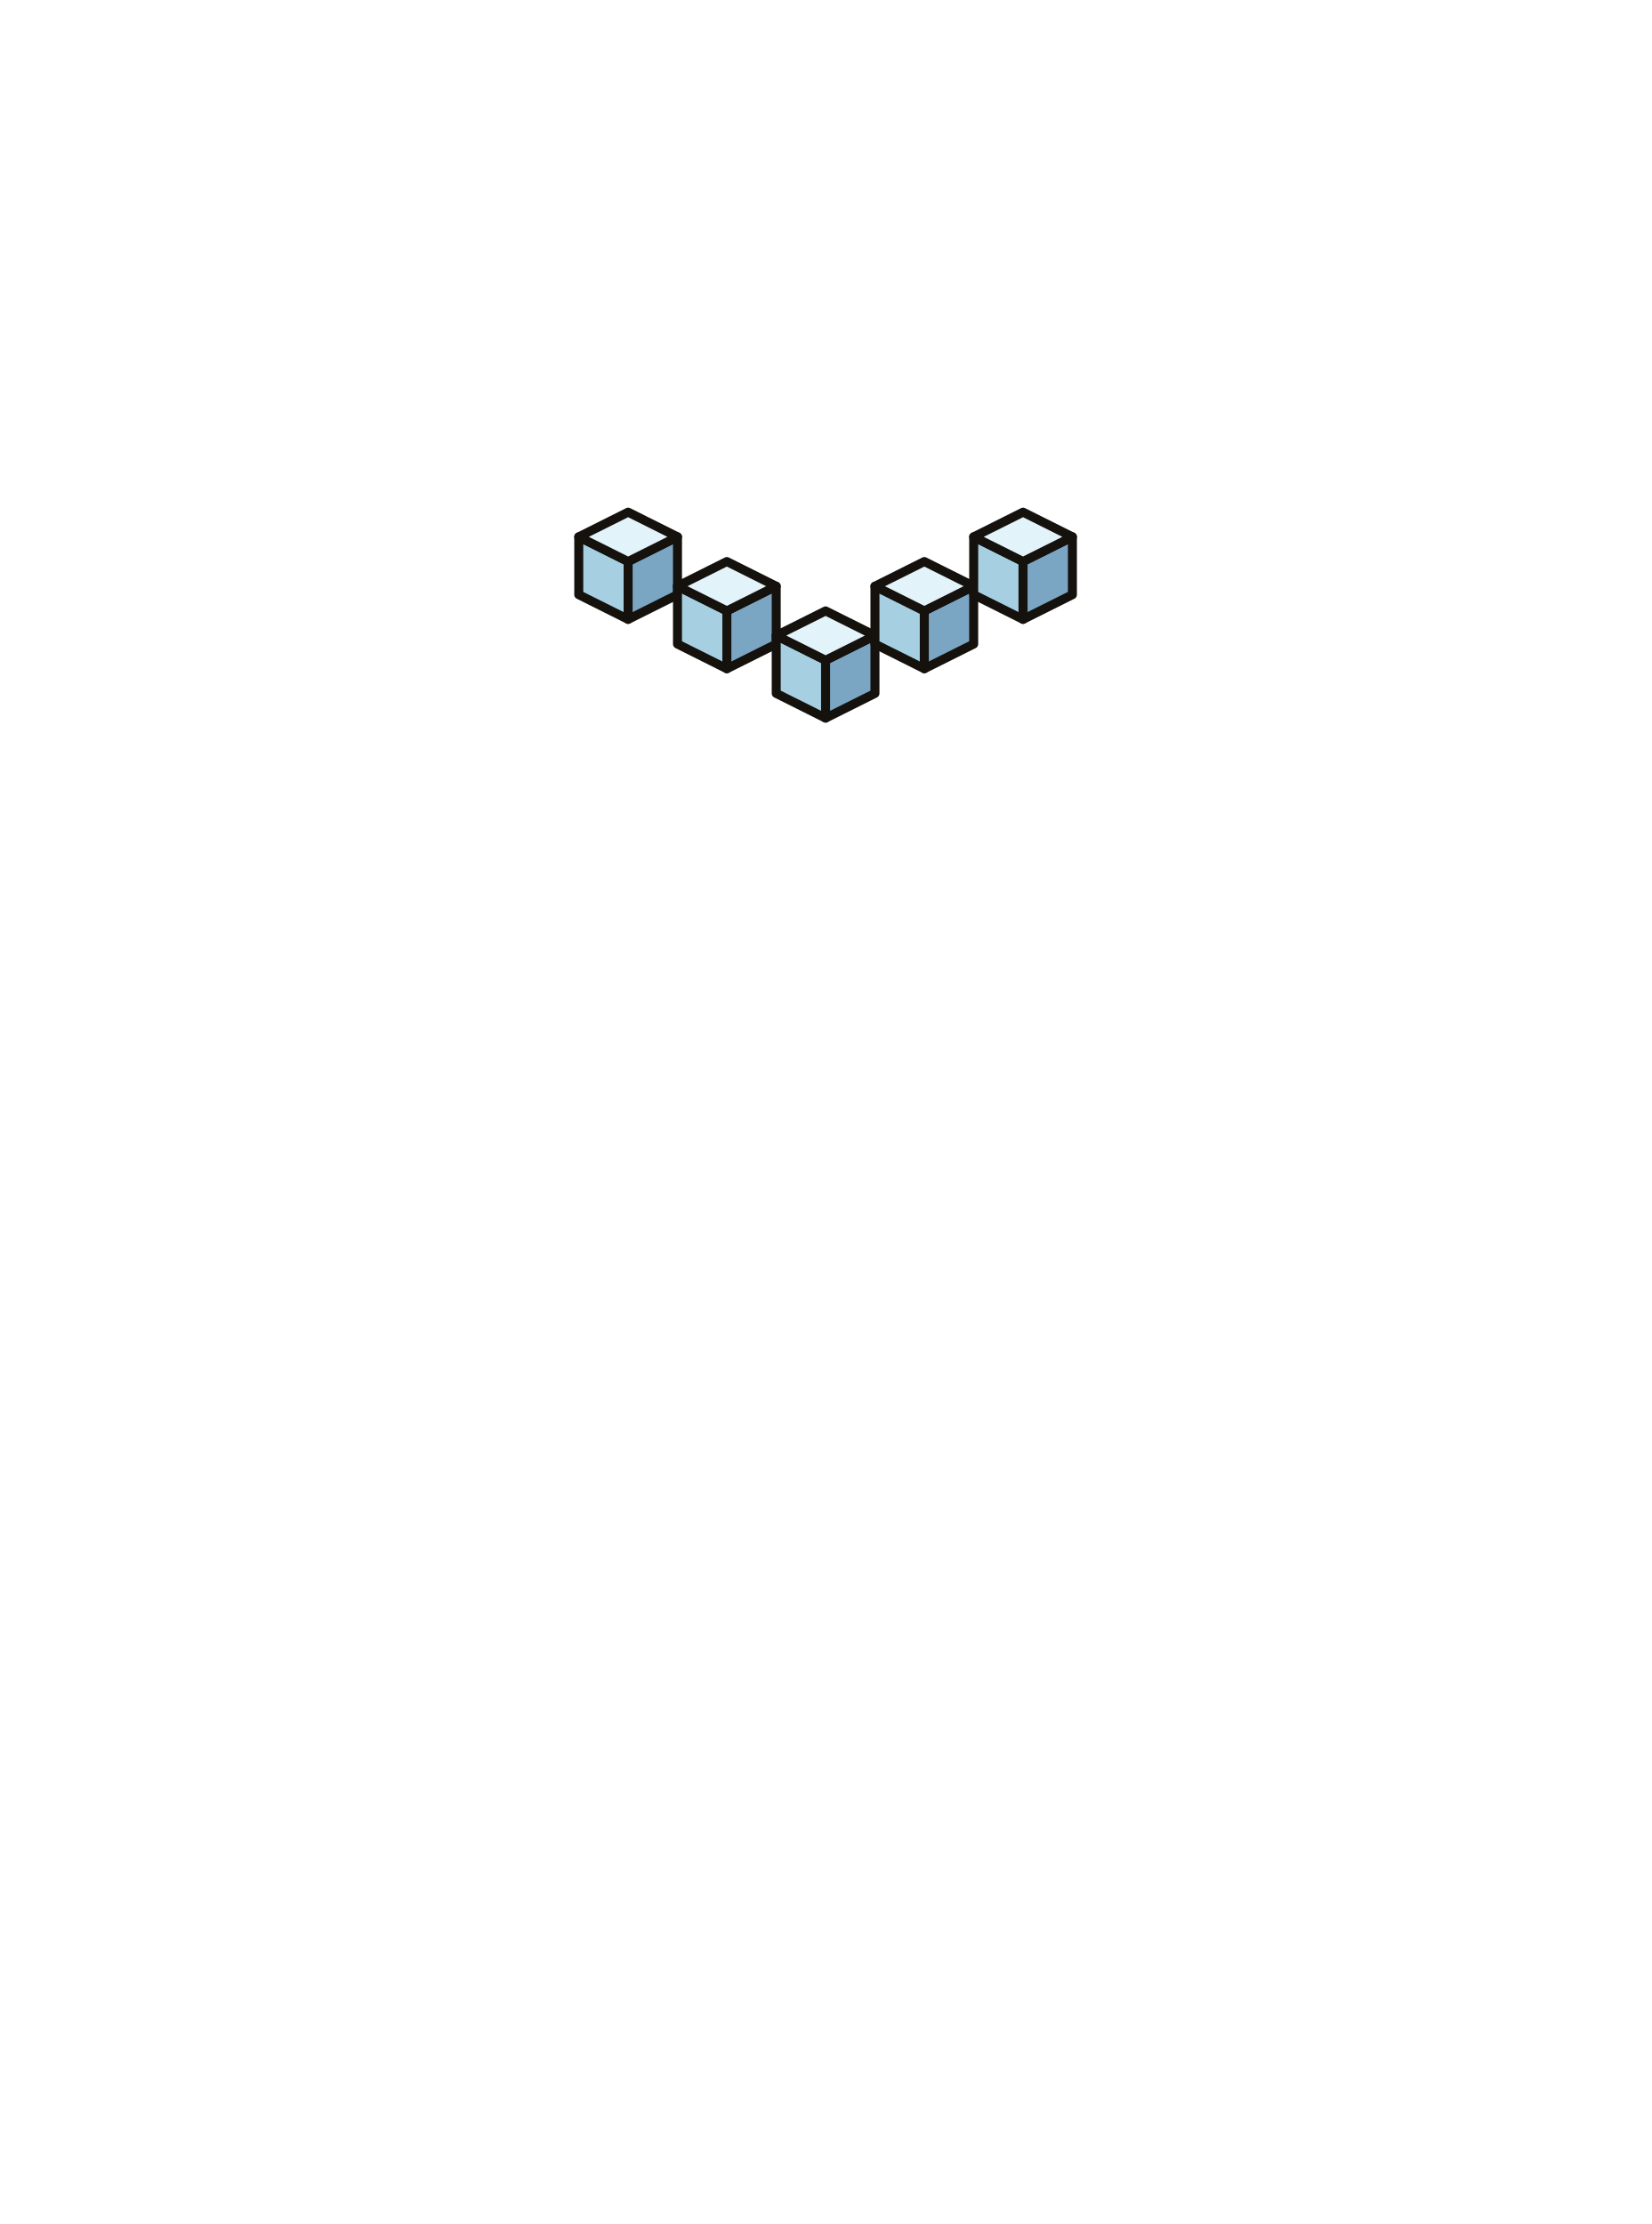
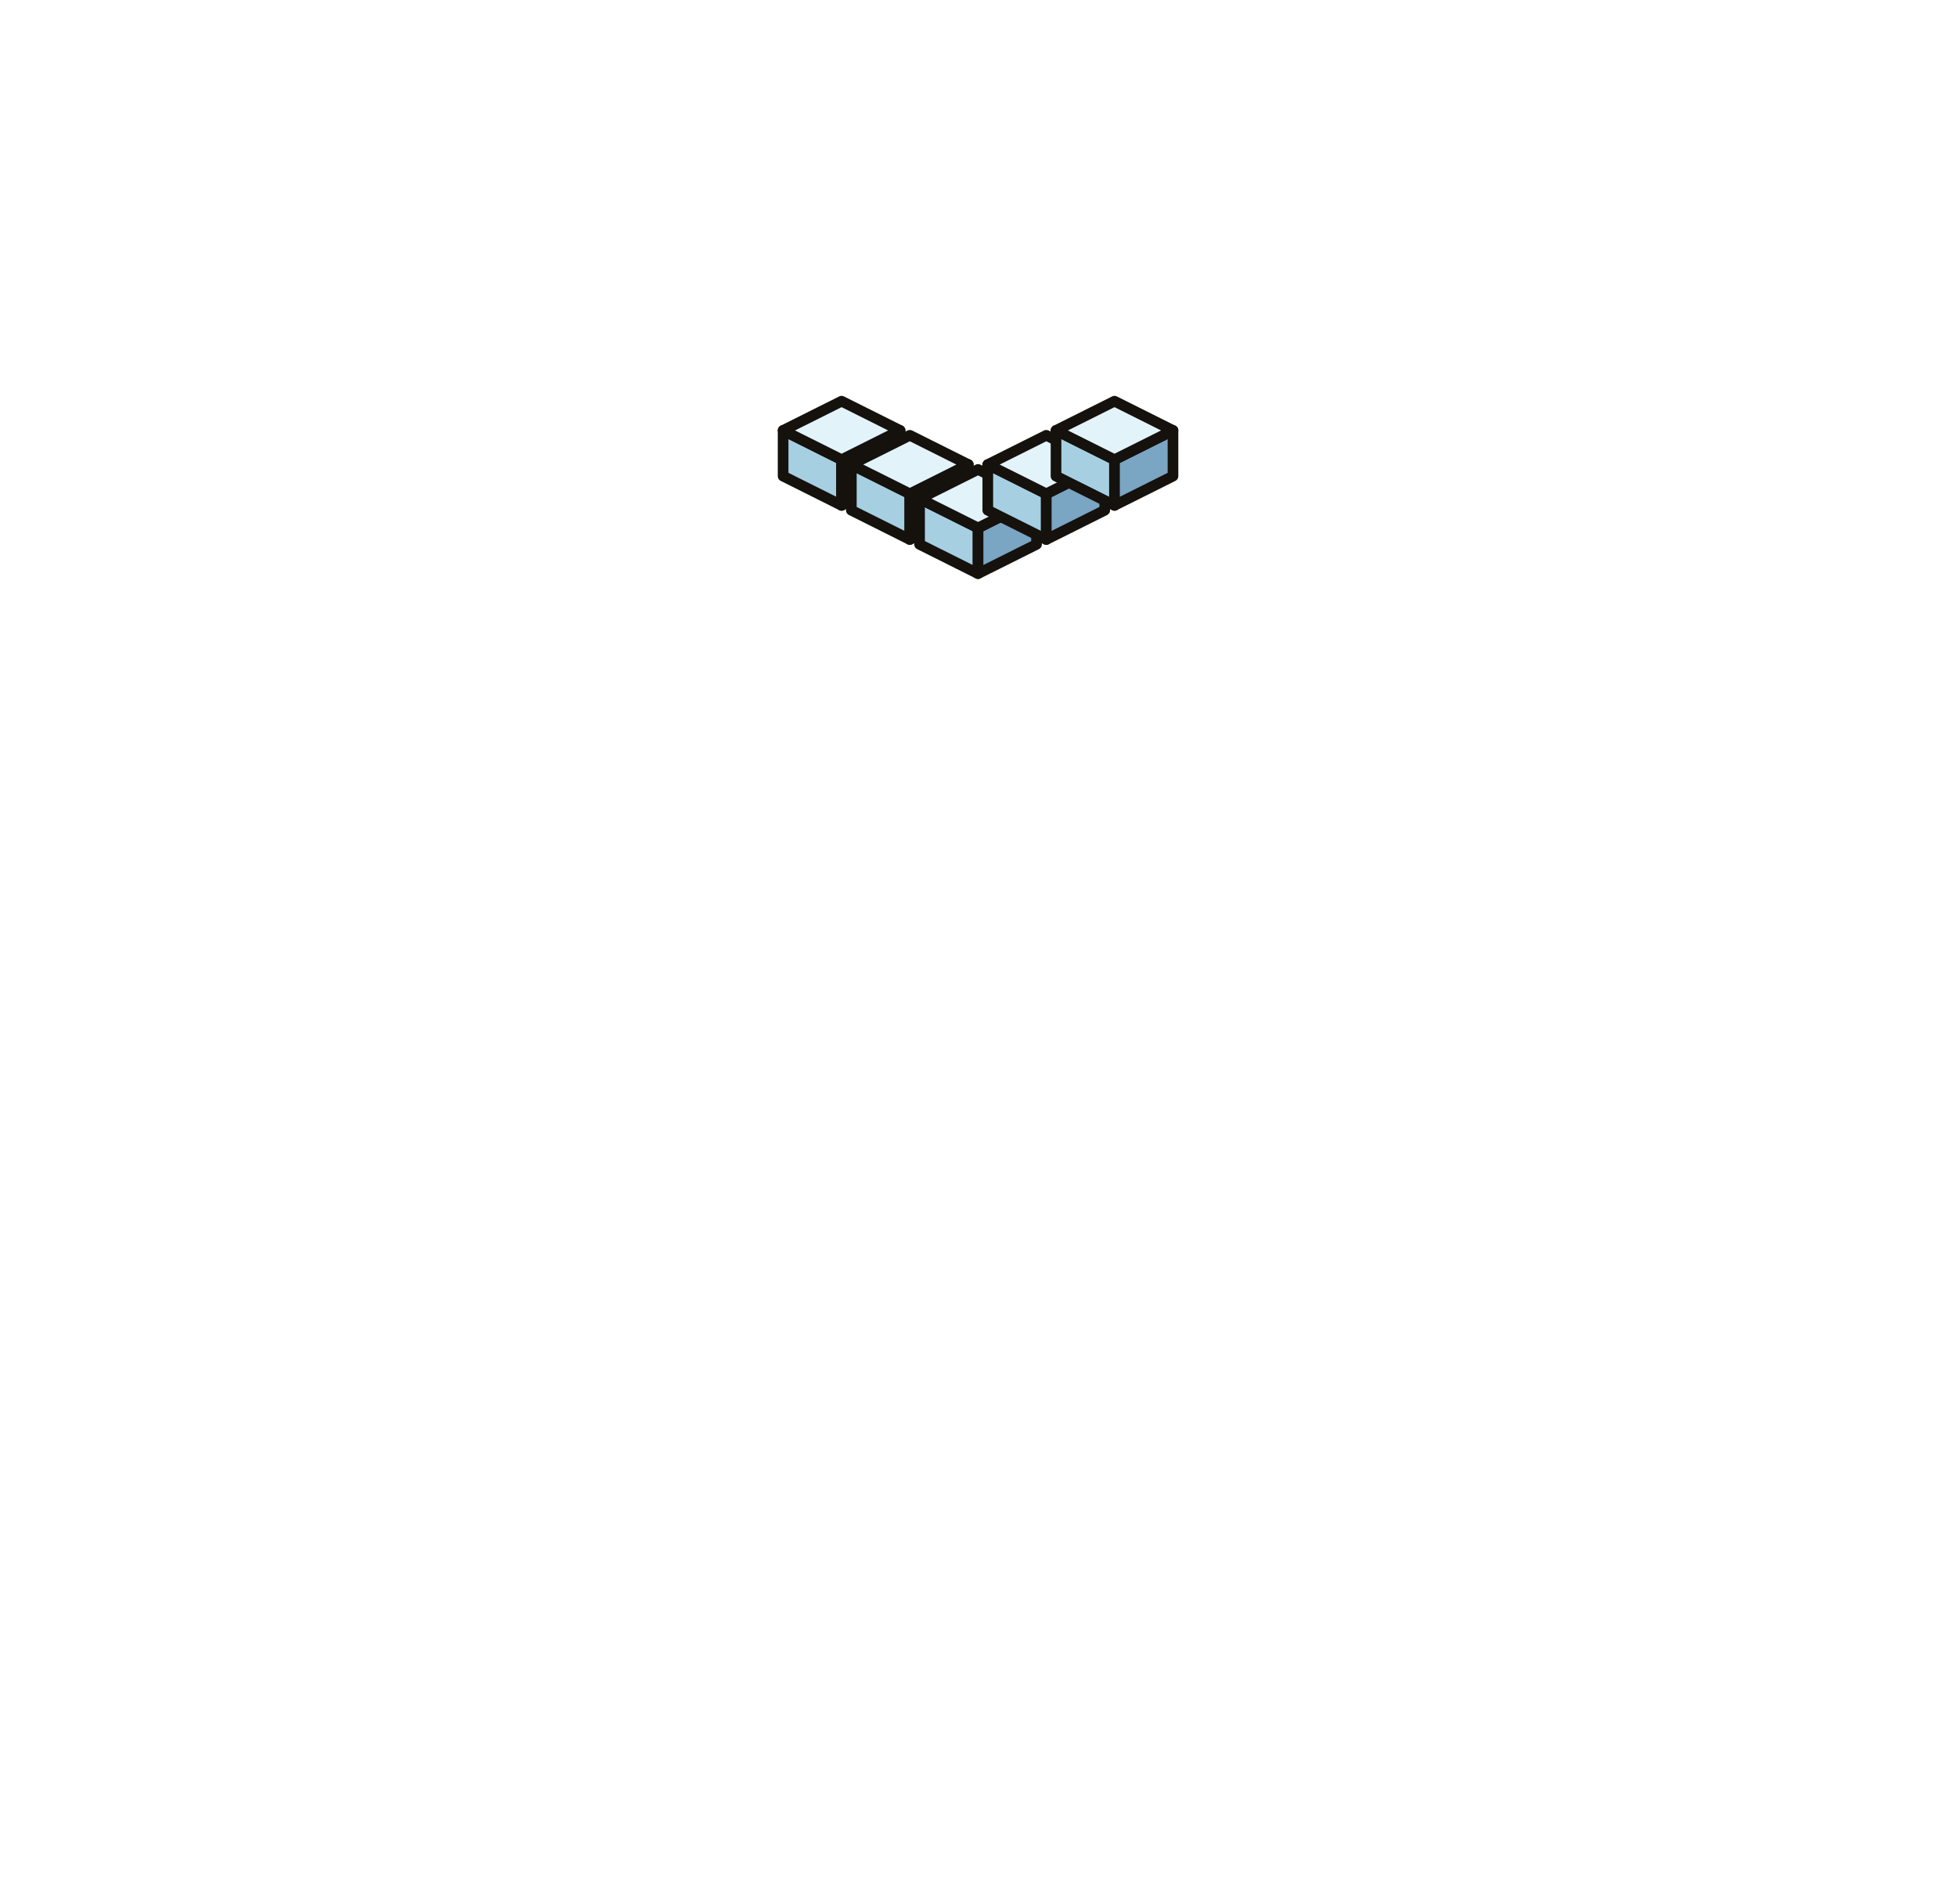
- <svg xmlns="http://www.w3.org/2000/svg" width="514" height="692" viewBox="-128.44 -280.2 257 346">
-   <polygon points="-38.4,-187.68 -30.72,-183.84 -30.72,-192.84 -38.4,-196.68" fill="#a6cfe2" stroke="#15110d" stroke-width="1.4" stroke-linejoin="round" />
-   <polygon points="-30.72,-183.84 -23.04,-187.68 -23.04,-196.68 -30.72,-192.84" fill="#7aa5c3" stroke="#15110d" stroke-width="1.4" stroke-linejoin="round" />
-   <polygon points="-30.72,-200.52 -23.04,-196.68 -30.72,-192.84 -38.4,-196.68" fill="#e3f3fa" stroke="#15110d" stroke-width="1.4" stroke-linejoin="round" />
-   <polygon points="-23.04,-180 -15.36,-176.16 -15.36,-185.16 -23.04,-189" fill="#a6cfe2" stroke="#15110d" stroke-width="1.4" stroke-linejoin="round" />
-   <polygon points="-15.36,-176.16 -7.68,-180 -7.68,-189 -15.36,-185.16" fill="#7aa5c3" stroke="#15110d" stroke-width="1.4" stroke-linejoin="round" />
-   <polygon points="-15.36,-192.84 -7.68,-189 -15.36,-185.16 -23.04,-189" fill="#e3f3fa" stroke="#15110d" stroke-width="1.4" stroke-linejoin="round" />
-   <polygon points="-7.68,-172.32 0,-168.48 0,-177.48 -7.68,-181.32" fill="#a6cfe2" stroke="#15110d" stroke-width="1.4" stroke-linejoin="round" />
-   <polygon points="0,-168.48 7.68,-172.32 7.68,-181.32 0,-177.48" fill="#7aa5c3" stroke="#15110d" stroke-width="1.4" stroke-linejoin="round" />
-   <polygon points="0,-185.16 7.68,-181.32 0,-177.48 -7.68,-181.32" fill="#e3f3fa" stroke="#15110d" stroke-width="1.4" stroke-linejoin="round" />
-   <polygon points="7.68,-180 15.36,-176.16 15.36,-185.16 7.68,-189" fill="#a6cfe2" stroke="#15110d" stroke-width="1.4" stroke-linejoin="round" />
-   <polygon points="15.36,-176.16 23.04,-180 23.04,-189 15.36,-185.16" fill="#7aa5c3" stroke="#15110d" stroke-width="1.4" stroke-linejoin="round" />
-   <polygon points="15.36,-192.84 23.04,-189 15.36,-185.16 7.68,-189" fill="#e3f3fa" stroke="#15110d" stroke-width="1.4" stroke-linejoin="round" />
-   <polygon points="23.04,-187.68 30.72,-183.84 30.72,-192.84 23.04,-196.68" fill="#a6cfe2" stroke="#15110d" stroke-width="1.4" stroke-linejoin="round" />
-   <polygon points="30.72,-183.84 38.4,-187.68 38.4,-196.68 30.72,-192.84" fill="#7aa5c3" stroke="#15110d" stroke-width="1.4" stroke-linejoin="round" />
-   <polygon points="30.72,-200.52 38.4,-196.68 30.72,-192.84 23.04,-196.68" fill="#e3f3fa" stroke="#15110d" stroke-width="1.4" stroke-linejoin="round" />
+ <svg xmlns="http://www.w3.org/2000/svg" width="514" height="500" viewBox="-128.44 -184.2 257 250">
+   <polygon points="-25.6,-121.68 -17.92,-117.84 -17.92,-123.84 -25.6,-127.68" fill="#a6cfe2" stroke="#15110d" stroke-width="1.4" stroke-linejoin="round" />
+   <polygon points="-17.92,-117.84 -10.24,-121.68 -10.24,-127.68 -17.92,-123.84" fill="#7aa5c3" stroke="#15110d" stroke-width="1.4" stroke-linejoin="round" />
+   <polygon points="-17.92,-131.52 -10.24,-127.68 -17.92,-123.84 -25.6,-127.68" fill="#e3f3fa" stroke="#15110d" stroke-width="1.4" stroke-linejoin="round" />
+   <polygon points="-16.64,-117.2 -8.96,-113.36 -8.96,-119.36 -16.64,-123.2" fill="#a6cfe2" stroke="#15110d" stroke-width="1.4" stroke-linejoin="round" />
+   <polygon points="-8.96,-113.36 -1.28,-117.2 -1.28,-123.2 -8.96,-119.36" fill="#7aa5c3" stroke="#15110d" stroke-width="1.4" stroke-linejoin="round" />
+   <polygon points="-8.96,-127.04 -1.28,-123.2 -8.96,-119.36 -16.64,-123.2" fill="#e3f3fa" stroke="#15110d" stroke-width="1.4" stroke-linejoin="round" />
+   <polygon points="-7.68,-112.72 0,-108.88 0,-114.88 -7.68,-118.72" fill="#a6cfe2" stroke="#15110d" stroke-width="1.4" stroke-linejoin="round" />
+   <polygon points="0,-108.88 7.68,-112.72 7.68,-118.72 0,-114.88" fill="#7aa5c3" stroke="#15110d" stroke-width="1.4" stroke-linejoin="round" />
+   <polygon points="0,-122.56 7.68,-118.72 0,-114.88 -7.68,-118.72" fill="#e3f3fa" stroke="#15110d" stroke-width="1.4" stroke-linejoin="round" />
+   <polygon points="1.28,-117.2 8.96,-113.36 8.96,-119.36 1.28,-123.2" fill="#a6cfe2" stroke="#15110d" stroke-width="1.4" stroke-linejoin="round" />
+   <polygon points="8.96,-113.36 16.64,-117.2 16.64,-123.2 8.96,-119.36" fill="#7aa5c3" stroke="#15110d" stroke-width="1.4" stroke-linejoin="round" />
+   <polygon points="8.96,-127.04 16.64,-123.2 8.96,-119.36 1.28,-123.2" fill="#e3f3fa" stroke="#15110d" stroke-width="1.4" stroke-linejoin="round" />
+   <polygon points="10.24,-121.68 17.92,-117.84 17.92,-123.84 10.24,-127.68" fill="#a6cfe2" stroke="#15110d" stroke-width="1.4" stroke-linejoin="round" />
+   <polygon points="17.92,-117.84 25.6,-121.68 25.6,-127.68 17.92,-123.84" fill="#7aa5c3" stroke="#15110d" stroke-width="1.4" stroke-linejoin="round" />
+   <polygon points="17.92,-131.52 25.6,-127.68 17.92,-123.84 10.24,-127.68" fill="#e3f3fa" stroke="#15110d" stroke-width="1.4" stroke-linejoin="round" />
</svg>
